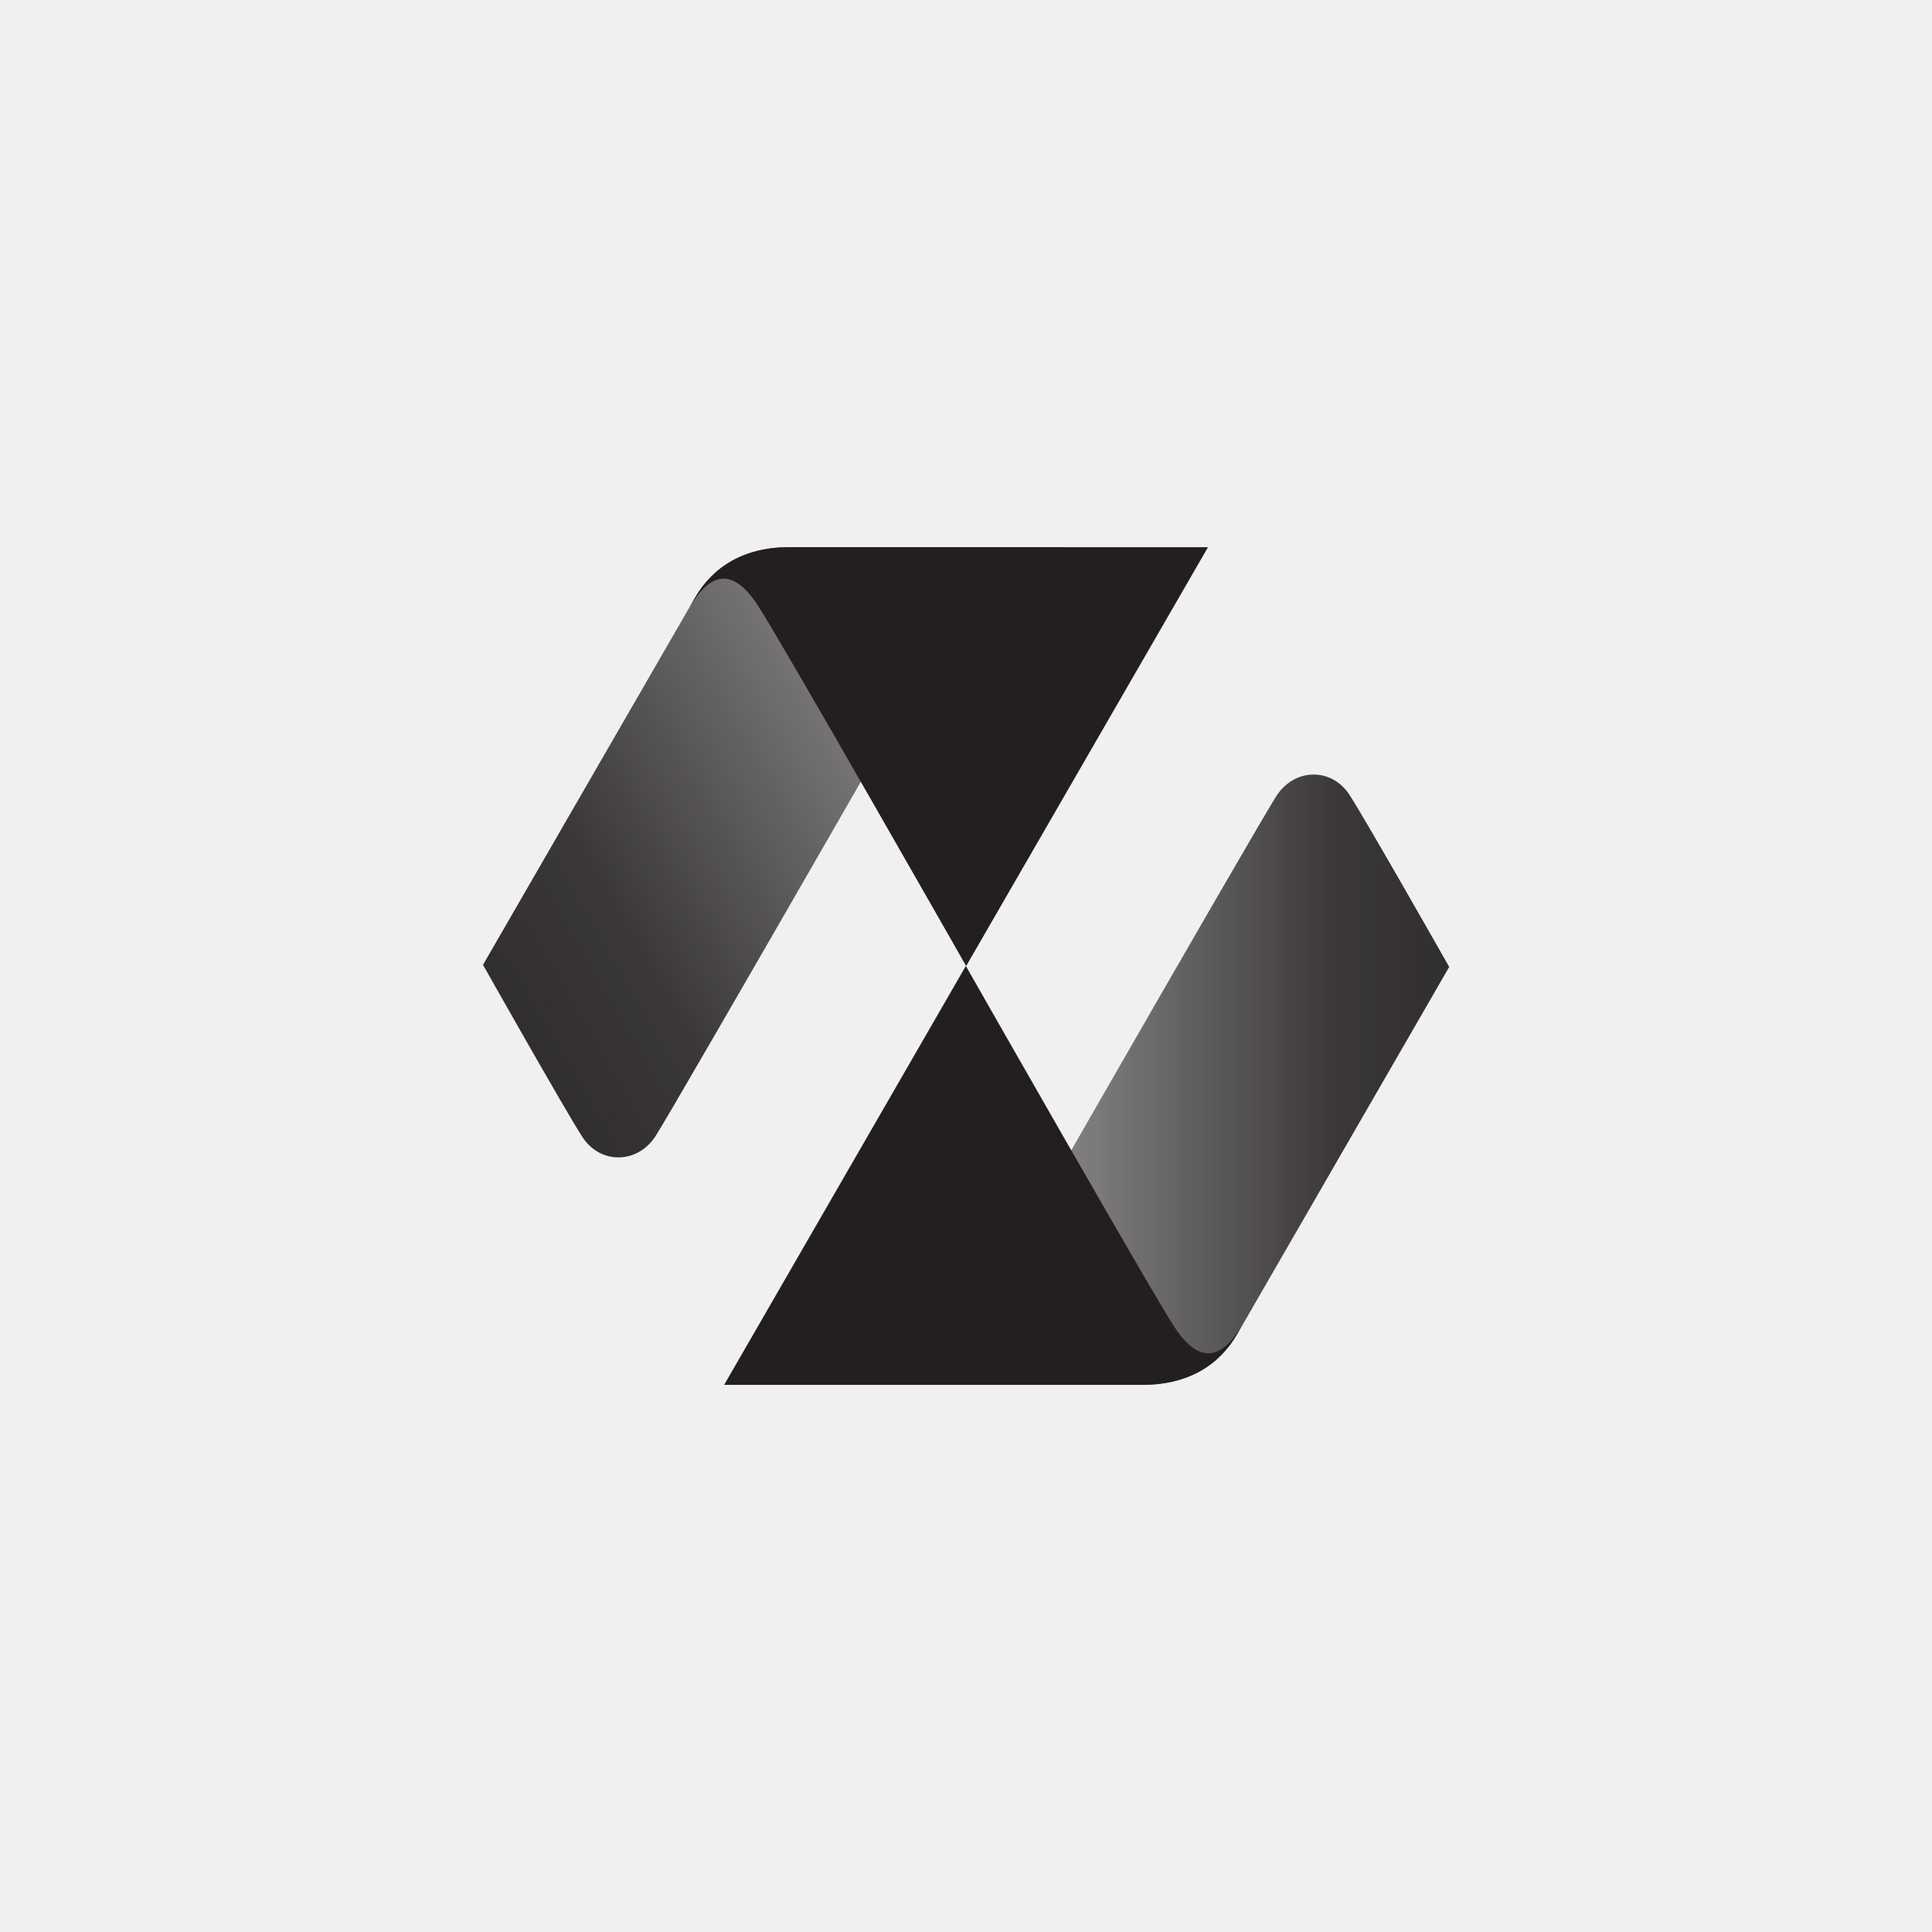
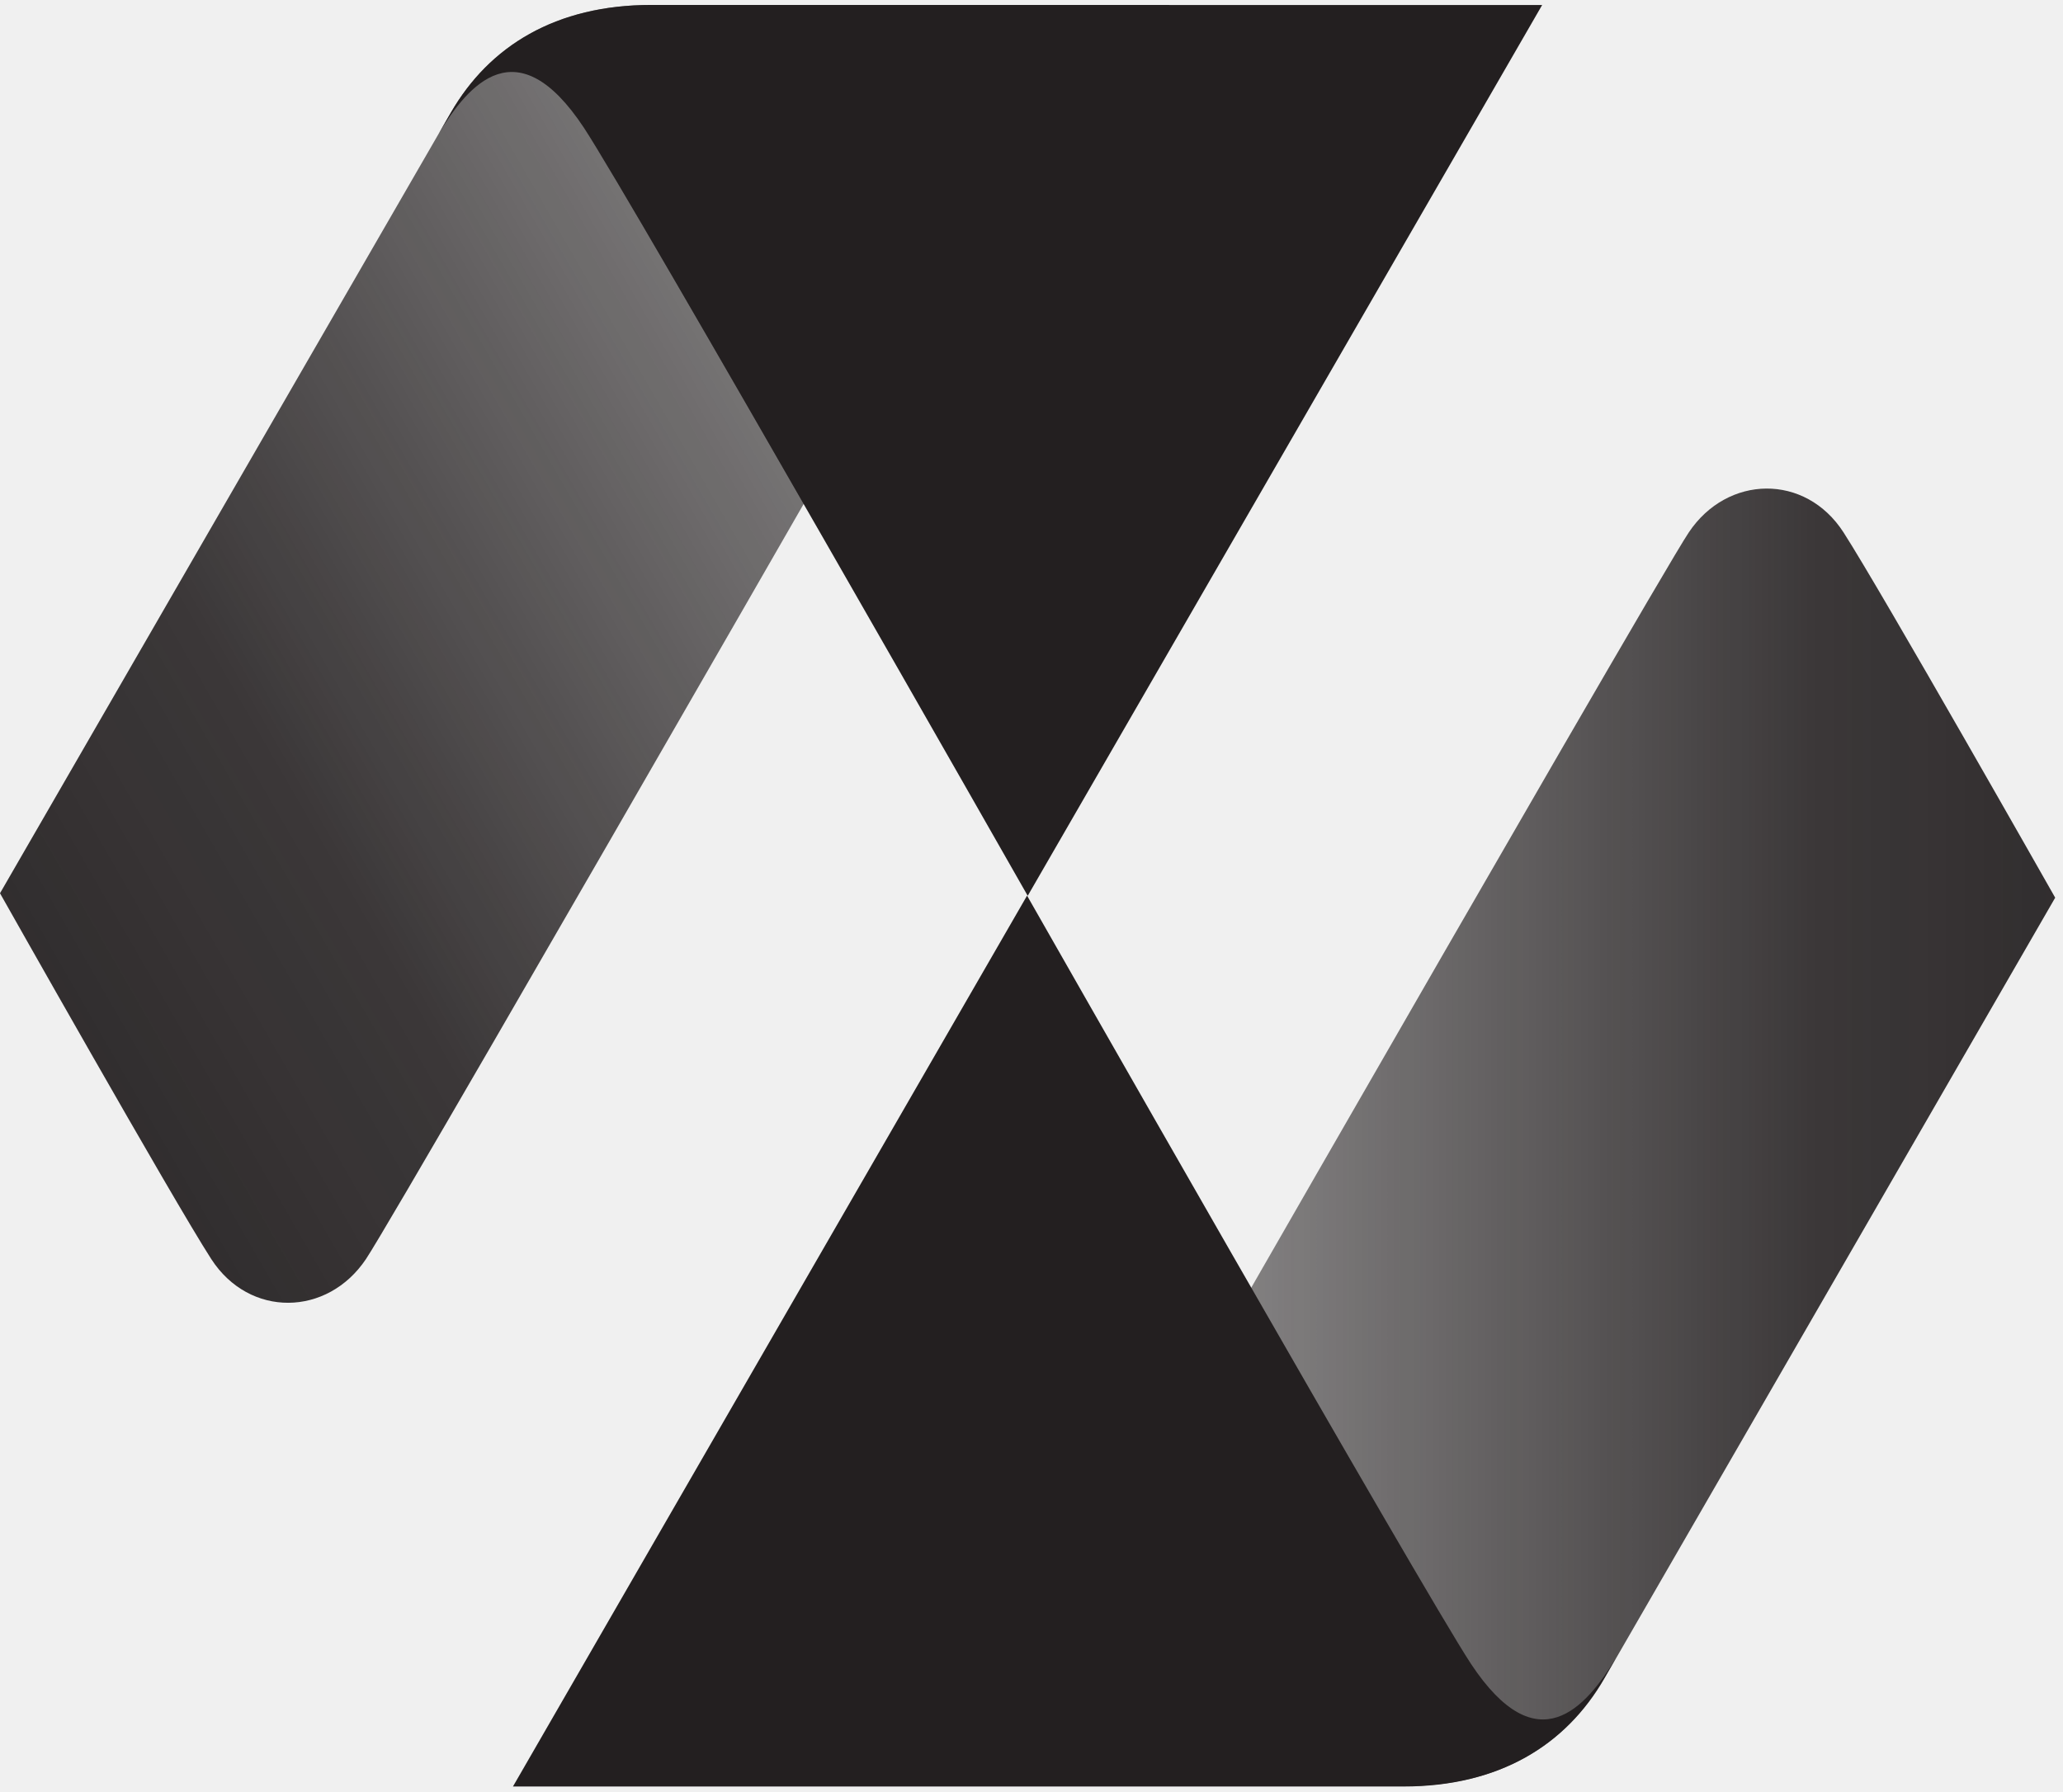
- <svg xmlns="http://www.w3.org/2000/svg" xmlns:xlink="http://www.w3.org/1999/xlink" viewBox="0 0 500 500">
+ <svg xmlns="http://www.w3.org/2000/svg" width="251" height="218" viewBox="0 0 251 218" fill="none">
+   <g clip-path="url(#clip0_3_118)">
+     <path d="M205.47 64.79C201 71.46 118 216.37 118 216.37L170.8 217.37C182.42 217.37 190.52 212.37 195.21 204.24L250.05 109.24C250.05 109.24 228.94 72 224.3 64.79C219.66 57.58 210.16 57.77 205.47 64.79Z" fill="url(#paint0_linear_3_118)" />
+     <path d="M170.75 217.4C182.37 217.4 190.47 212.4 195.16 204.27L196.62 201.74C193 207.74 187.08 214.74 178.96 202.46C173.04 193.46 124.96 108.99 124.96 108.99L62.41 217.4H170.75Z" fill="#231F20" />
+     <path d="M44.53 153.21C49 146.52 132.12 1.52 132.12 1.52L79.25 0.6C67.63 0.6 59.53 5.6 54.84 13.73L0 108.7C0 108.7 21.06 146.03 25.7 153.21C30.34 160.39 39.84 160.23 44.53 153.21Z" fill="url(#paint1_linear_3_118)" />
+     <path d="M79.25 0.6C67.63 0.6 59.53 5.6 54.84 13.73L53.38 16.26C57 10.26 62.92 3.26 71.04 15.54C76.96 24.54 125.04 109.01 125.04 109.01L187.63 0.61L79.25 0.6Z" fill="#231F20" />
+   </g>
  <defs>
-     <style>
-       .hyphen-symbol-black-a {
-         fill: url(#hyphen-symbol-black-a);
-       }
- 
-       .hyphen-symbol-black-b {
-         fill: #231f20;
-       }
- 
-       .hyphen-symbol-black-c {
-         fill: url(#hyphen-symbol-black-b);
-       }
-     </style>
-     <linearGradient id="hyphen-symbol-black-a" x1="208.05" y1="279.43" x2="467.45" y2="279.43" gradientUnits="userSpaceOnUse">
-       <stop offset="0" stop-color="#231f20" stop-opacity="0" />
-       <stop offset="0.26" stop-color="#231f20" stop-opacity="0.53" />
-       <stop offset="0.53" stop-color="#231f20" stop-opacity="0.88" />
-       <stop offset="0.8" stop-color="#231f20" />
+     <linearGradient id="paint0_linear_3_118" x1="83.05" y1="138.43" x2="342.45" y2="138.43" gradientUnits="userSpaceOnUse">
+       <stop stop-color="#231F20" stop-opacity="0" />
+       <stop offset="0.26" stop-color="#231F20" stop-opacity="0.53" />
+       <stop offset="0.53" stop-color="#231F20" stop-opacity="0.88" />
+       <stop offset="0.8" stop-color="#231F20" />
    </linearGradient>
-     <linearGradient id="hyphen-symbol-black-b" x1="-4109.69" y1="-5714.75" x2="-3823.55" y2="-5879.95" gradientTransform="translate(-3799.75 -5569.65) rotate(180)" xlink:href="#hyphen-symbol-black-a" />
+     <linearGradient id="paint1_linear_3_118" x1="184.94" y1="4.1" x2="-101.2" y2="169.3" gradientUnits="userSpaceOnUse">
+       <stop stop-color="#231F20" stop-opacity="0" />
+       <stop offset="0.26" stop-color="#231F20" stop-opacity="0.53" />
+       <stop offset="0.53" stop-color="#231F20" stop-opacity="0.88" />
+       <stop offset="0.8" stop-color="#231F20" />
+     </linearGradient>
+     <clipPath id="clip0_3_118">
+       <rect width="251" height="218" fill="white" />
+     </clipPath>
  </defs>
-   <path class="hyphen-symbol-black-a" d="M330.47,205.79C326,212.46,243,357.37,243,357.37l52.8,1c11.62,0,19.72-5,24.41-13.13l54.84-95S353.94,213,349.3,205.79,335.16,198.77,330.47,205.79Z" />
-   <path class="hyphen-symbol-black-b" d="M295.75,358.4c11.62,0,19.72-5,24.41-13.13l1.46-2.53c-3.62,6-9.54,13-17.66.72-5.92-9-54-93.47-54-93.47L187.41,358.4Z" />
-   <path class="hyphen-symbol-black-c" d="M169.53,294.21c4.47-6.69,87.59-151.69,87.59-151.69l-52.87-.92c-11.62,0-19.72,5-24.41,13.13L125,249.7s21.06,37.33,25.7,44.51S164.84,301.23,169.53,294.21Z" />
-   <path class="hyphen-symbol-black-b" d="M204.25,141.6c-11.62,0-19.72,5-24.41,13.13l-1.46,2.53c3.62-6,9.54-13,17.66-.72,5.92,9,54,93.47,54,93.47l62.59-108.4Z" />
</svg>
